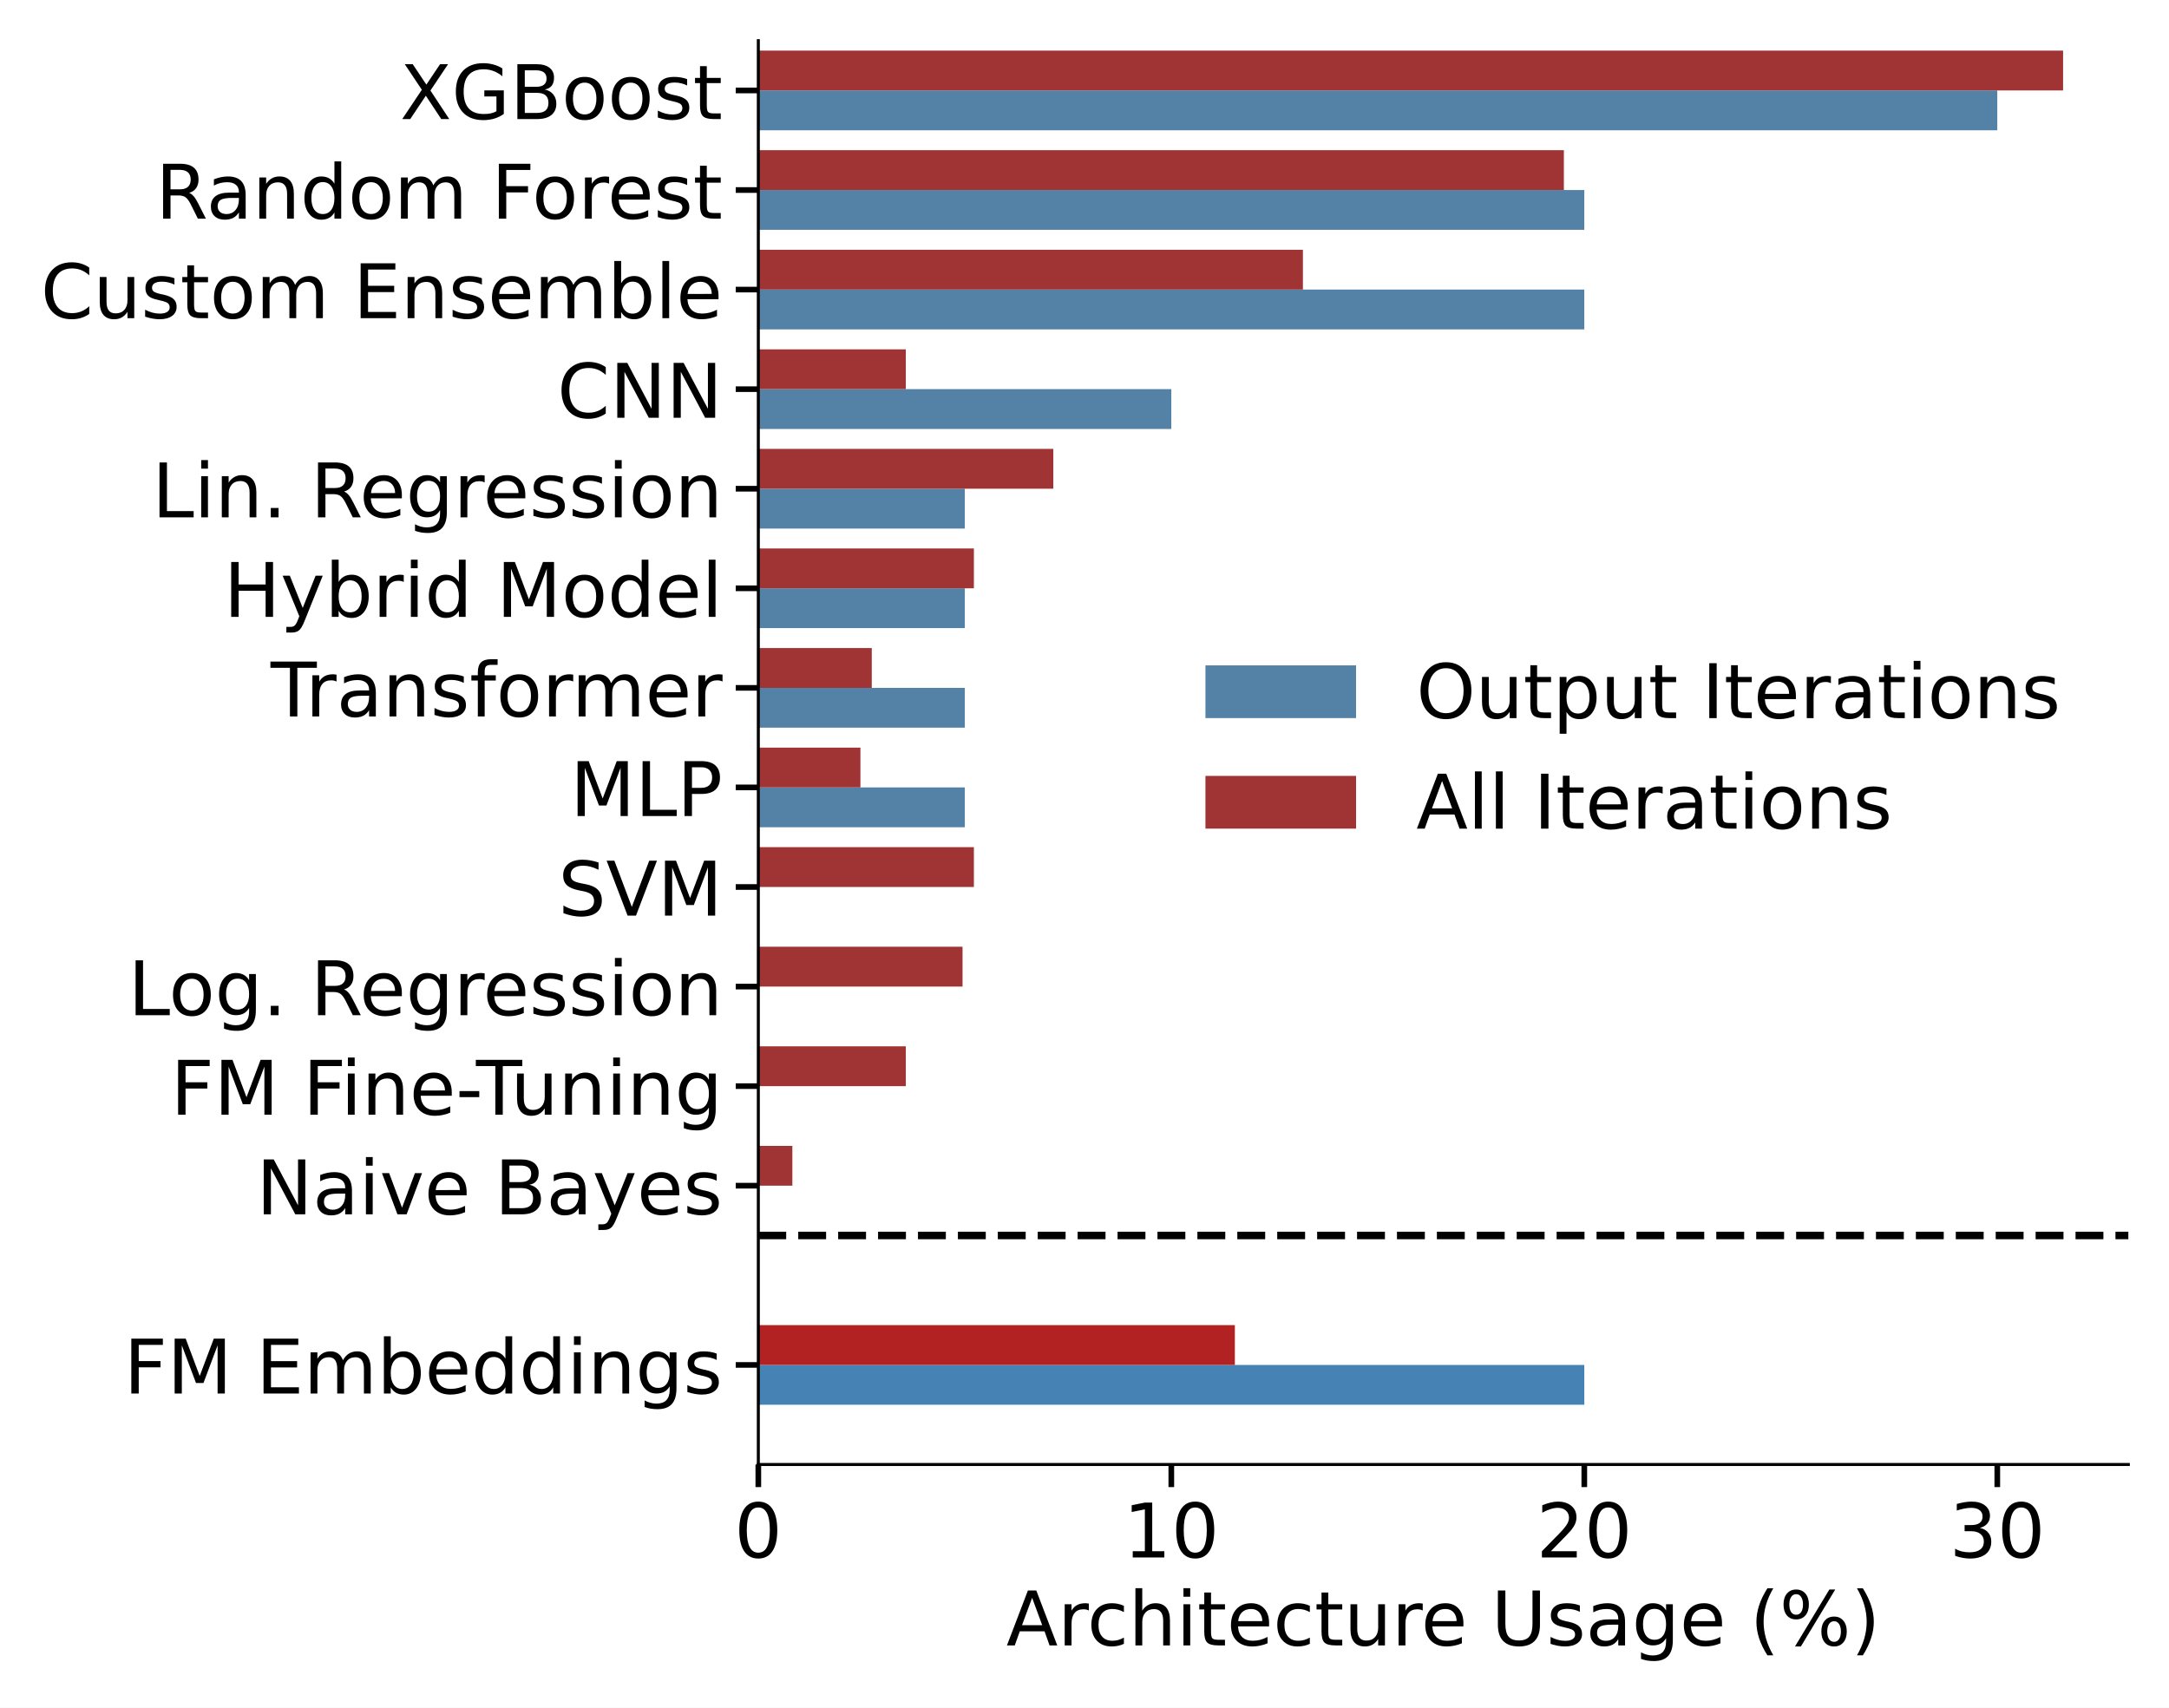
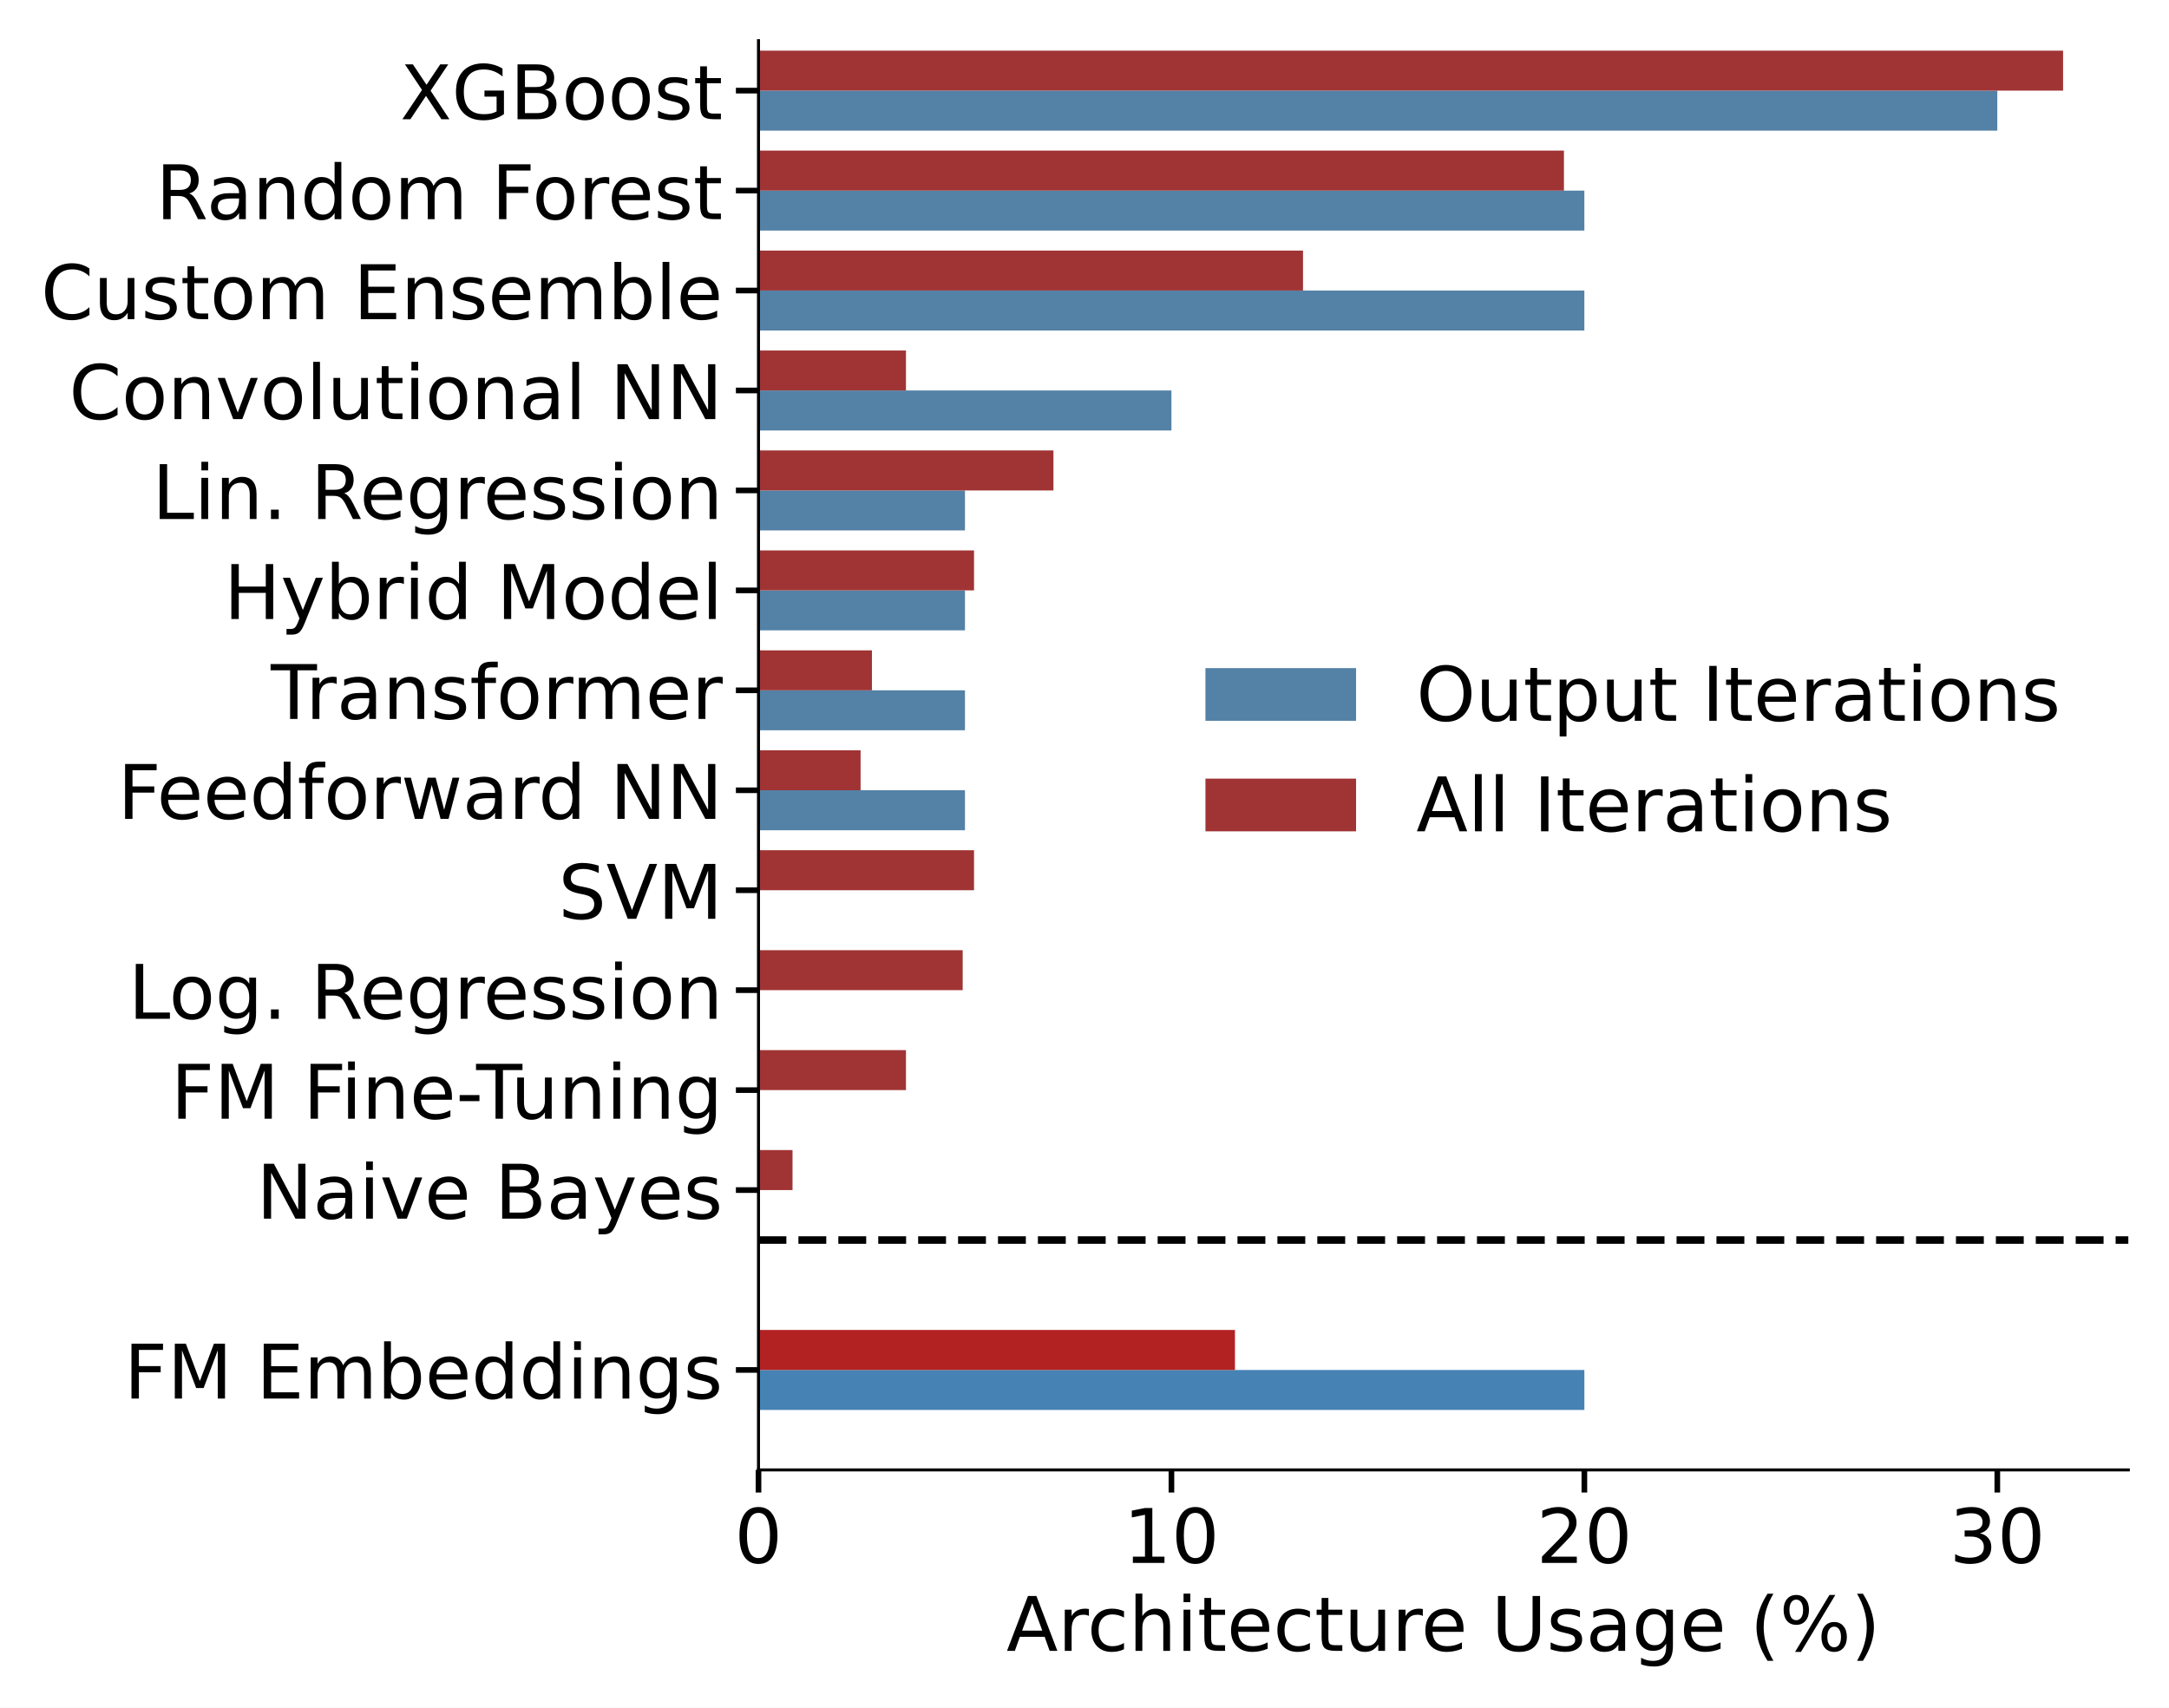
<svg xmlns="http://www.w3.org/2000/svg" xmlns:xlink="http://www.w3.org/1999/xlink" width="576pt" height="453.6pt" viewBox="0 0 576 453.6" version="1.1">
  <defs>
    <style type="text/css">*{stroke-linejoin: round; stroke-linecap: butt}</style>
  </defs>
  <g id="figure_1">
    <g id="patch_1">
      <path d="M 0 453.6  L 576 453.6  L 576 0  L 0 0  z " style="fill: #ffffff" />
    </g>
    <g id="axes_1">
      <g id="patch_2">
-         <path d="M 201.38 388.98  L 565.2 388.98  L 565.2 10.8  L 201.38 10.8  z " style="fill: #ffffff" />
+         <path d="M 201.425 390.42  L 565.2 390.42  L 565.2 10.8  L 201.425 10.8  z " style="fill: #ffffff" />
      </g>
      <g id="patch_3">
-         <path d="M 201.38 325.509  L 201.38 325.509  L 201.38 314.931  L 201.38 314.931  z " clip-path="url(#p96e552b6c2)" style="fill: #5481a6" />
+         <path d="M 201.425 326.708  L 201.425 326.708  L 201.425 316.089  L 201.425 316.089  z " clip-path="url(#p5833be0a4b)" style="fill: #5481a6" />
      </g>
      <g id="patch_4">
-         <path d="M 201.38 299.063  L 201.38 299.063  L 201.38 288.485  L 201.38 288.485  z " clip-path="url(#p96e552b6c2)" style="fill: #5481a6" />
+         <path d="M 201.425 300.161  L 201.425 300.161  L 201.425 289.542  L 201.425 289.542  z " clip-path="url(#p5833be0a4b)" style="fill: #5481a6" />
      </g>
      <g id="patch_5">
-         <path d="M 201.38 272.617  L 201.38 272.617  L 201.38 262.038  L 201.38 262.038  z " clip-path="url(#p96e552b6c2)" style="fill: #5481a6" />
+         <path d="M 201.425 273.614  L 201.425 273.614  L 201.425 262.995  L 201.425 262.995  z " clip-path="url(#p5833be0a4b)" style="fill: #5481a6" />
      </g>
      <g id="patch_6">
-         <path d="M 201.38 246.171  L 201.38 246.171  L 201.38 235.592  L 201.38 235.592  z " clip-path="url(#p96e552b6c2)" style="fill: #5481a6" />
+         <path d="M 201.425 247.067  L 201.425 247.067  L 201.425 236.448  L 201.425 236.448  z " clip-path="url(#p5833be0a4b)" style="fill: #5481a6" />
      </g>
      <g id="patch_7">
-         <path d="M 201.38 219.725  L 256.217 219.725  L 256.217 209.146  L 201.38 209.146  z " clip-path="url(#p96e552b6c2)" style="fill: #5481a6" />
+         <path d="M 201.425 220.52  L 256.255 220.52  L 256.255 209.901  L 201.425 209.901  z " clip-path="url(#p5833be0a4b)" style="fill: #5481a6" />
      </g>
      <g id="patch_8">
-         <path d="M 201.38 193.278  L 256.217 193.278  L 256.217 182.7  L 201.38 182.7  z " clip-path="url(#p96e552b6c2)" style="fill: #5481a6" />
+         <path d="M 201.425 193.973  L 256.255 193.973  L 256.255 183.355  L 201.425 183.355  z " clip-path="url(#p5833be0a4b)" style="fill: #5481a6" />
      </g>
      <g id="patch_9">
-         <path d="M 201.38 166.832  L 256.217 166.832  L 256.217 156.254  L 201.38 156.254  z " clip-path="url(#p96e552b6c2)" style="fill: #5481a6" />
+         <path d="M 201.425 167.426  L 256.255 167.426  L 256.255 156.808  L 201.425 156.808  z " clip-path="url(#p5833be0a4b)" style="fill: #5481a6" />
      </g>
      <g id="patch_10">
-         <path d="M 201.38 140.386  L 256.217 140.386  L 256.217 129.808  L 201.38 129.808  z " clip-path="url(#p96e552b6c2)" style="fill: #5481a6" />
+         <path d="M 201.425 140.88  L 256.255 140.88  L 256.255 130.261  L 201.425 130.261  z " clip-path="url(#p5833be0a4b)" style="fill: #5481a6" />
      </g>
      <g id="patch_11">
-         <path d="M 201.38 113.94  L 311.053 113.94  L 311.053 103.362  L 201.38 103.362  z " clip-path="url(#p96e552b6c2)" style="fill: #5481a6" />
+         <path d="M 201.425 114.333  L 311.085 114.333  L 311.085 103.714  L 201.425 103.714  z " clip-path="url(#p5833be0a4b)" style="fill: #5481a6" />
      </g>
      <g id="patch_12">
-         <path d="M 201.38 87.494  L 420.727 87.494  L 420.727 76.915  L 201.38 76.915  z " clip-path="url(#p96e552b6c2)" style="fill: #5481a6" />
+         <path d="M 201.425 87.786  L 420.744 87.786  L 420.744 77.167  L 201.425 77.167  z " clip-path="url(#p5833be0a4b)" style="fill: #5481a6" />
      </g>
      <g id="patch_13">
-         <path d="M 201.38 61.048  L 420.727 61.048  L 420.727 50.469  L 201.38 50.469  z " clip-path="url(#p96e552b6c2)" style="fill: #5481a6" />
+         <path d="M 201.425 61.239  L 420.744 61.239  L 420.744 50.62  L 201.425 50.62  z " clip-path="url(#p5833be0a4b)" style="fill: #5481a6" />
      </g>
      <g id="patch_14">
-         <path d="M 201.38 34.602  L 530.4 34.602  L 530.4 24.023  L 201.38 24.023  z " clip-path="url(#p96e552b6c2)" style="fill: #5481a6" />
+         <path d="M 201.425 34.692  L 530.404 34.692  L 530.404 24.073  L 201.425 24.073  z " clip-path="url(#p5833be0a4b)" style="fill: #5481a6" />
      </g>
      <g id="patch_15">
-         <path d="M 201.38 314.931  L 210.419 314.931  L 210.419 304.352  L 201.38 304.352  z " clip-path="url(#p96e552b6c2)" style="fill: #a03434" />
+         <path d="M 201.425 316.089  L 210.463 316.089  L 210.463 305.47  L 201.425 305.47  z " clip-path="url(#p5833be0a4b)" style="fill: #a03434" />
      </g>
      <g id="patch_16">
-         <path d="M 201.38 288.485  L 240.549 288.485  L 240.549 277.906  L 201.38 277.906  z " clip-path="url(#p96e552b6c2)" style="fill: #a03434" />
+         <path d="M 201.425 289.542  L 240.589 289.542  L 240.589 278.923  L 201.425 278.923  z " clip-path="url(#p5833be0a4b)" style="fill: #a03434" />
      </g>
      <g id="patch_17">
-         <path d="M 201.38 262.038  L 255.614 262.038  L 255.614 251.46  L 201.38 251.46  z " clip-path="url(#p96e552b6c2)" style="fill: #a03434" />
+         <path d="M 201.425 262.995  L 255.652 262.995  L 255.652 252.376  L 201.425 252.376  z " clip-path="url(#p5833be0a4b)" style="fill: #a03434" />
      </g>
      <g id="patch_18">
-         <path d="M 201.38 235.592  L 258.627 235.592  L 258.627 225.014  L 201.38 225.014  z " clip-path="url(#p96e552b6c2)" style="fill: #a03434" />
+         <path d="M 201.425 236.448  L 258.665 236.448  L 258.665 225.83  L 201.425 225.83  z " clip-path="url(#p5833be0a4b)" style="fill: #a03434" />
      </g>
      <g id="patch_19">
-         <path d="M 201.38 209.146  L 228.497 209.146  L 228.497 198.568  L 201.38 198.568  z " clip-path="url(#p96e552b6c2)" style="fill: #a03434" />
+         <path d="M 201.425 209.901  L 228.539 209.901  L 228.539 199.283  L 201.425 199.283  z " clip-path="url(#p5833be0a4b)" style="fill: #a03434" />
      </g>
      <g id="patch_20">
-         <path d="M 201.38 182.7  L 231.51 182.7  L 231.51 172.122  L 201.38 172.122  z " clip-path="url(#p96e552b6c2)" style="fill: #a03434" />
+         <path d="M 201.425 183.355  L 231.551 183.355  L 231.551 172.736  L 201.425 172.736  z " clip-path="url(#p5833be0a4b)" style="fill: #a03434" />
      </g>
      <g id="patch_21">
-         <path d="M 201.38 156.254  L 258.627 156.254  L 258.627 145.675  L 201.38 145.675  z " clip-path="url(#p96e552b6c2)" style="fill: #a03434" />
+         <path d="M 201.425 156.808  L 258.665 156.808  L 258.665 146.189  L 201.425 146.189  z " clip-path="url(#p5833be0a4b)" style="fill: #a03434" />
      </g>
      <g id="patch_22">
-         <path d="M 201.38 129.808  L 279.718 129.808  L 279.718 119.229  L 201.38 119.229  z " clip-path="url(#p96e552b6c2)" style="fill: #a03434" />
+         <path d="M 201.425 130.261  L 279.753 130.261  L 279.753 119.642  L 201.425 119.642  z " clip-path="url(#p5833be0a4b)" style="fill: #a03434" />
      </g>
      <g id="patch_23">
-         <path d="M 201.38 103.362  L 240.549 103.362  L 240.549 92.783  L 201.38 92.783  z " clip-path="url(#p96e552b6c2)" style="fill: #a03434" />
+         <path d="M 201.425 103.714  L 240.589 103.714  L 240.589 93.095  L 201.425 93.095  z " clip-path="url(#p5833be0a4b)" style="fill: #a03434" />
      </g>
      <g id="patch_24">
-         <path d="M 201.38 76.915  L 346.004 76.915  L 346.004 66.337  L 201.38 66.337  z " clip-path="url(#p96e552b6c2)" style="fill: #a03434" />
+         <path d="M 201.425 77.167  L 346.031 77.167  L 346.031 66.548  L 201.425 66.548  z " clip-path="url(#p5833be0a4b)" style="fill: #a03434" />
      </g>
      <g id="patch_25">
-         <path d="M 201.38 50.469  L 415.303 50.469  L 415.303 39.891  L 201.38 39.891  z " clip-path="url(#p96e552b6c2)" style="fill: #a03434" />
+         <path d="M 201.425 50.62  L 415.322 50.62  L 415.322 40.002  L 201.425 40.002  z " clip-path="url(#p5833be0a4b)" style="fill: #a03434" />
      </g>
      <g id="patch_26">
-         <path d="M 201.38 24.023  L 547.875 24.023  L 547.875 13.445  L 201.38 13.445  z " clip-path="url(#p96e552b6c2)" style="fill: #a03434" />
+         <path d="M 201.425 24.073  L 547.877 24.073  L 547.877 13.455  L 201.425 13.455  z " clip-path="url(#p5833be0a4b)" style="fill: #a03434" />
      </g>
      <g id="patch_27">
-         <path d="M 201.38 314.931  L 201.38 314.931  L 201.38 314.931  L 201.38 314.931  z " clip-path="url(#p96e552b6c2)" style="fill: #5481a6" />
+         <path d="M 201.425 316.089  L 201.425 316.089  L 201.425 316.089  L 201.425 316.089  z " clip-path="url(#p5833be0a4b)" style="fill: #5481a6" />
      </g>
      <g id="patch_28">
-         <path d="M 201.38 314.931  L 201.38 314.931  L 201.38 314.931  L 201.38 314.931  z " clip-path="url(#p96e552b6c2)" style="fill: #a03434" />
+         <path d="M 201.425 316.089  L 201.425 316.089  L 201.425 316.089  L 201.425 316.089  z " clip-path="url(#p5833be0a4b)" style="fill: #a03434" />
      </g>
      <g id="patch_29">
-         <path d="M 201.38 373.112  L 420.727 373.112  L 420.727 362.534  L 201.38 362.534  z " clip-path="url(#p96e552b6c2)" style="fill: #4682b4" />
+         <path d="M 201.425 374.492  L 420.744 374.492  L 420.744 363.873  L 201.425 363.873  z " clip-path="url(#p5833be0a4b)" style="fill: #4682b4" />
      </g>
      <g id="patch_30">
-         <path d="M 201.38 362.534  L 327.926 362.534  L 327.926 351.955  L 201.38 351.955  z " clip-path="url(#p96e552b6c2)" style="fill: #b22222" />
+         <path d="M 201.425 363.873  L 327.955 363.873  L 327.955 353.254  L 201.425 353.254  z " clip-path="url(#p5833be0a4b)" style="fill: #b22222" />
      </g>
      <g id="matplotlib.axis_1">
        <g id="xtick_1">
          <g id="line2d_1">
            <defs>
-               <path id="mcfbf1c830d" d="M 0 0  L 0 6  " style="stroke: #000000; stroke-width: 1.5" />
+               <path id="m84d5ddb8b1" d="M 0 0  L 0 6  " style="stroke: #000000; stroke-width: 1.5" />
            </defs>
            <g>
-               <use xlink:href="#mcfbf1c830d" x="201.38" y="388.98" style="stroke: #000000; stroke-width: 1.5" />
+               <use xlink:href="#m84d5ddb8b1" x="201.425" y="390.42" style="stroke: #000000; stroke-width: 1.5" />
            </g>
          </g>
          <g id="text_1">
-             <text style="font-size: 20px; font-family: 'DejaVu Sans'; text-anchor: middle" x="201.38" y="413.677" transform="rotate(-0 201.38 413.6769)">0</text>
+             <text style="font: 20px 'DejaVu Sans'; text-anchor: middle" x="201.425" y="415.117" transform="rotate(-0 201.425 415.1169)">0</text>
          </g>
        </g>
        <g id="xtick_2">
          <g id="line2d_2">
            <g>
-               <use xlink:href="#mcfbf1c830d" x="311.053" y="388.98" style="stroke: #000000; stroke-width: 1.5" />
+               <use xlink:href="#m84d5ddb8b1" x="311.085" y="390.42" style="stroke: #000000; stroke-width: 1.5" />
            </g>
          </g>
          <g id="text_2">
-             <text style="font-size: 20px; font-family: 'DejaVu Sans'; text-anchor: middle" x="311.053" y="413.677" transform="rotate(-0 311.0533 413.6769)">10</text>
+             <text style="font: 20px 'DejaVu Sans'; text-anchor: middle" x="311.085" y="415.117" transform="rotate(-0 311.0847 415.1169)">10</text>
          </g>
        </g>
        <g id="xtick_3">
          <g id="line2d_3">
            <g>
-               <use xlink:href="#mcfbf1c830d" x="420.727" y="388.98" style="stroke: #000000; stroke-width: 1.5" />
+               <use xlink:href="#m84d5ddb8b1" x="420.744" y="390.42" style="stroke: #000000; stroke-width: 1.5" />
            </g>
          </g>
          <g id="text_3">
-             <text style="font-size: 20px; font-family: 'DejaVu Sans'; text-anchor: middle" x="420.727" y="413.677" transform="rotate(-0 420.7266 413.6769)">20</text>
+             <text style="font: 20px 'DejaVu Sans'; text-anchor: middle" x="420.744" y="415.117" transform="rotate(-0 420.7444 415.1169)">20</text>
          </g>
        </g>
        <g id="xtick_4">
          <g id="line2d_4">
            <g>
-               <use xlink:href="#mcfbf1c830d" x="530.4" y="388.98" style="stroke: #000000; stroke-width: 1.5" />
+               <use xlink:href="#m84d5ddb8b1" x="530.404" y="390.42" style="stroke: #000000; stroke-width: 1.5" />
            </g>
          </g>
          <g id="text_4">
-             <text style="font-size: 20px; font-family: 'DejaVu Sans'; text-anchor: middle" x="530.4" y="413.677" transform="rotate(-0 530.3998 413.6769)">30</text>
+             <text style="font: 20px 'DejaVu Sans'; text-anchor: middle" x="530.404" y="415.117" transform="rotate(-0 530.4041 415.1169)">30</text>
          </g>
        </g>
        <g id="text_5">
-           <text style="font-size: 20px; font-family: 'DejaVu Sans'; text-anchor: middle" x="383.29" y="437.033" transform="rotate(-0 383.29 437.0331)">Architecture Usage (%)</text>
+           <text style="font: 20px 'DejaVu Sans'; text-anchor: middle" x="383.312" y="438.473" transform="rotate(-0 383.3125 438.4731)">Architecture Usage (%)</text>
        </g>
      </g>
      <g id="matplotlib.axis_2">
        <g id="ytick_1">
          <g id="line2d_5">
            <defs>
-               <path id="m785ee9b952" d="M 0 0  L -6 0  " style="stroke: #000000; stroke-width: 1.5" />
+               <path id="mbb15beea86" d="M 0 0  L -6 0  " style="stroke: #000000; stroke-width: 1.5" />
            </defs>
            <g>
-               <use xlink:href="#m785ee9b952" x="201.38" y="362.534" style="stroke: #000000; stroke-width: 1.5" />
+               <use xlink:href="#mbb15beea86" x="201.425" y="363.873" style="stroke: #000000; stroke-width: 1.5" />
            </g>
          </g>
          <g id="text_6">
-             <text style="font-size: 20px; font-family: 'DejaVu Sans'; text-anchor: end" x="191.88" y="370.132" transform="rotate(-0 191.88 370.1323)">FM Embeddings</text>
+             <text style="font: 20px 'DejaVu Sans'; text-anchor: end" x="191.925" y="371.472" transform="rotate(-0 191.925 371.4716)">FM Embeddings</text>
          </g>
        </g>
        <g id="ytick_2">
          <g id="line2d_6">
            <g>
-               <use xlink:href="#m785ee9b952" x="201.38" y="314.931" style="stroke: #000000; stroke-width: 1.5" />
+               <use xlink:href="#mbb15beea86" x="201.425" y="316.089" style="stroke: #000000; stroke-width: 1.5" />
            </g>
          </g>
          <g id="text_7">
-             <text style="font-size: 20px; font-family: 'DejaVu Sans'; text-anchor: end" x="191.88" y="322.529" transform="rotate(-0 191.88 322.5292)">Naive Bayes</text>
+             <text style="font: 20px 'DejaVu Sans'; text-anchor: end" x="191.925" y="323.687" transform="rotate(-0 191.925 323.6872)">Naive Bayes</text>
          </g>
        </g>
        <g id="ytick_3">
          <g id="line2d_7">
            <g>
-               <use xlink:href="#m785ee9b952" x="201.38" y="288.485" style="stroke: #000000; stroke-width: 1.5" />
+               <use xlink:href="#mbb15beea86" x="201.425" y="289.542" style="stroke: #000000; stroke-width: 1.5" />
            </g>
          </g>
          <g id="text_8">
-             <text style="font-size: 20px; font-family: 'DejaVu Sans'; text-anchor: end" x="191.88" y="296.083" transform="rotate(-0 191.88 296.0831)">FM Fine-Tuning</text>
+             <text style="font: 20px 'DejaVu Sans'; text-anchor: end" x="191.925" y="297.14" transform="rotate(-0 191.925 297.1404)">FM Fine-Tuning</text>
          </g>
        </g>
        <g id="ytick_4">
          <g id="line2d_8">
            <g>
-               <use xlink:href="#m785ee9b952" x="201.38" y="262.038" style="stroke: #000000; stroke-width: 1.5" />
+               <use xlink:href="#mbb15beea86" x="201.425" y="262.995" style="stroke: #000000; stroke-width: 1.5" />
            </g>
          </g>
          <g id="text_9">
-             <text style="font-size: 20px; font-family: 'DejaVu Sans'; text-anchor: end" x="191.88" y="269.637" transform="rotate(-0 191.88 269.6369)">Log. Regression</text>
+             <text style="font: 20px 'DejaVu Sans'; text-anchor: end" x="191.925" y="270.594" transform="rotate(-0 191.925 270.5935)">Log. Regression</text>
          </g>
        </g>
        <g id="ytick_5">
          <g id="line2d_9">
            <g>
-               <use xlink:href="#m785ee9b952" x="201.38" y="235.592" style="stroke: #000000; stroke-width: 1.5" />
+               <use xlink:href="#mbb15beea86" x="201.425" y="236.448" style="stroke: #000000; stroke-width: 1.5" />
            </g>
          </g>
          <g id="text_10">
-             <text style="font-size: 20px; font-family: 'DejaVu Sans'; text-anchor: end" x="191.88" y="243.191" transform="rotate(-0 191.88 243.1907)">SVM</text>
+             <text style="font: 20px 'DejaVu Sans'; text-anchor: end" x="191.925" y="244.047" transform="rotate(-0 191.925 244.0467)">SVM</text>
          </g>
        </g>
        <g id="ytick_6">
          <g id="line2d_10">
            <g>
-               <use xlink:href="#m785ee9b952" x="201.38" y="209.146" style="stroke: #000000; stroke-width: 1.5" />
+               <use xlink:href="#mbb15beea86" x="201.425" y="209.901" style="stroke: #000000; stroke-width: 1.5" />
            </g>
          </g>
          <g id="text_11">
-             <text style="font-size: 20px; font-family: 'DejaVu Sans'; text-anchor: end" x="191.88" y="216.745" transform="rotate(-0 191.88 216.7446)">MLP</text>
+             <text style="font: 20px 'DejaVu Sans'; text-anchor: end" x="191.925" y="217.5" transform="rotate(-0 191.925 217.4998)">Feedforward NN</text>
          </g>
        </g>
        <g id="ytick_7">
          <g id="line2d_11">
            <g>
-               <use xlink:href="#m785ee9b952" x="201.38" y="182.7" style="stroke: #000000; stroke-width: 1.5" />
+               <use xlink:href="#mbb15beea86" x="201.425" y="183.355" style="stroke: #000000; stroke-width: 1.5" />
            </g>
          </g>
          <g id="text_12">
-             <text style="font-size: 20px; font-family: 'DejaVu Sans'; text-anchor: end" x="191.88" y="190.298" transform="rotate(-0 191.88 190.2984)">Transformer</text>
+             <text style="font: 20px 'DejaVu Sans'; text-anchor: end" x="191.925" y="190.953" transform="rotate(-0 191.925 190.953)">Transformer</text>
          </g>
        </g>
        <g id="ytick_8">
          <g id="line2d_12">
            <g>
-               <use xlink:href="#m785ee9b952" x="201.38" y="156.254" style="stroke: #000000; stroke-width: 1.5" />
+               <use xlink:href="#mbb15beea86" x="201.425" y="156.808" style="stroke: #000000; stroke-width: 1.5" />
            </g>
          </g>
          <g id="text_13">
-             <text style="font-size: 20px; font-family: 'DejaVu Sans'; text-anchor: end" x="191.88" y="163.852" transform="rotate(-0 191.88 163.8523)">Hybrid Model</text>
+             <text style="font: 20px 'DejaVu Sans'; text-anchor: end" x="191.925" y="164.406" transform="rotate(-0 191.925 164.4061)">Hybrid Model</text>
          </g>
        </g>
        <g id="ytick_9">
          <g id="line2d_13">
            <g>
-               <use xlink:href="#m785ee9b952" x="201.38" y="129.808" style="stroke: #000000; stroke-width: 1.5" />
+               <use xlink:href="#mbb15beea86" x="201.425" y="130.261" style="stroke: #000000; stroke-width: 1.5" />
            </g>
          </g>
          <g id="text_14">
-             <text style="font-size: 20px; font-family: 'DejaVu Sans'; text-anchor: end" x="191.88" y="137.406" transform="rotate(-0 191.88 137.4061)">Lin. Regression</text>
+             <text style="font: 20px 'DejaVu Sans'; text-anchor: end" x="191.925" y="137.859" transform="rotate(-0 191.925 137.8593)">Lin. Regression</text>
          </g>
        </g>
        <g id="ytick_10">
          <g id="line2d_14">
            <g>
-               <use xlink:href="#m785ee9b952" x="201.38" y="103.362" style="stroke: #000000; stroke-width: 1.5" />
+               <use xlink:href="#mbb15beea86" x="201.425" y="103.714" style="stroke: #000000; stroke-width: 1.5" />
            </g>
          </g>
          <g id="text_15">
-             <text style="font-size: 20px; font-family: 'DejaVu Sans'; text-anchor: end" x="191.88" y="110.96" transform="rotate(-0 191.88 110.96)">CNN</text>
+             <text style="font: 20px 'DejaVu Sans'; text-anchor: end" x="191.925" y="111.312" transform="rotate(-0 191.925 111.3124)">Convolutional NN</text>
          </g>
        </g>
        <g id="ytick_11">
          <g id="line2d_15">
            <g>
-               <use xlink:href="#m785ee9b952" x="201.38" y="76.915" style="stroke: #000000; stroke-width: 1.5" />
+               <use xlink:href="#mbb15beea86" x="201.425" y="77.167" style="stroke: #000000; stroke-width: 1.5" />
            </g>
          </g>
          <g id="text_16">
-             <text style="font-size: 20px; font-family: 'DejaVu Sans'; text-anchor: end" x="191.88" y="84.514" transform="rotate(-0 191.88 84.51382)">Custom Ensemble</text>
+             <text style="font: 20px 'DejaVu Sans'; text-anchor: end" x="191.925" y="84.766" transform="rotate(-0 191.925 84.76557)">Custom Ensemble</text>
          </g>
        </g>
        <g id="ytick_12">
          <g id="line2d_16">
            <g>
-               <use xlink:href="#m785ee9b952" x="201.38" y="50.469" style="stroke: #000000; stroke-width: 1.5" />
+               <use xlink:href="#mbb15beea86" x="201.425" y="50.62" style="stroke: #000000; stroke-width: 1.5" />
            </g>
          </g>
          <g id="text_17">
-             <text style="font-size: 20px; font-family: 'DejaVu Sans'; text-anchor: end" x="191.88" y="58.068" transform="rotate(-0 191.88 58.06767)">Random Forest</text>
+             <text style="font: 20px 'DejaVu Sans'; text-anchor: end" x="191.925" y="58.219" transform="rotate(-0 191.925 58.21872)">Random Forest</text>
          </g>
        </g>
        <g id="ytick_13">
          <g id="line2d_17">
            <g>
-               <use xlink:href="#m785ee9b952" x="201.38" y="24.023" style="stroke: #000000; stroke-width: 1.5" />
+               <use xlink:href="#mbb15beea86" x="201.425" y="24.073" style="stroke: #000000; stroke-width: 1.5" />
            </g>
          </g>
          <g id="text_18">
-             <text style="font-size: 20px; font-family: 'DejaVu Sans'; text-anchor: end" x="191.88" y="31.622" transform="rotate(-0 191.88 31.62151)">XGBoost</text>
+             <text style="font: 20px 'DejaVu Sans'; text-anchor: end" x="191.925" y="31.672" transform="rotate(-0 191.925 31.67186)">XGBoost</text>
          </g>
        </g>
      </g>
      <g id="line2d_18">
-         <path clip-path="url(#p96e552b6c2)" style="fill: none; stroke: #424242; stroke-width: 2.25; stroke-linecap: square" />
+         <path clip-path="url(#p5833be0a4b)" style="fill: none; stroke: #424242; stroke-width: 2.25; stroke-linecap: square" />
      </g>
      <g id="line2d_19">
-         <path clip-path="url(#p96e552b6c2)" style="fill: none; stroke: #424242; stroke-width: 2.25; stroke-linecap: square" />
+         <path clip-path="url(#p5833be0a4b)" style="fill: none; stroke: #424242; stroke-width: 2.25; stroke-linecap: square" />
      </g>
      <g id="line2d_20">
-         <path clip-path="url(#p96e552b6c2)" style="fill: none; stroke: #424242; stroke-width: 2.25; stroke-linecap: square" />
+         <path clip-path="url(#p5833be0a4b)" style="fill: none; stroke: #424242; stroke-width: 2.25; stroke-linecap: square" />
      </g>
      <g id="line2d_21">
-         <path clip-path="url(#p96e552b6c2)" style="fill: none; stroke: #424242; stroke-width: 2.25; stroke-linecap: square" />
+         <path clip-path="url(#p5833be0a4b)" style="fill: none; stroke: #424242; stroke-width: 2.25; stroke-linecap: square" />
      </g>
      <g id="line2d_22">
-         <path clip-path="url(#p96e552b6c2)" style="fill: none; stroke: #424242; stroke-width: 2.25; stroke-linecap: square" />
+         <path clip-path="url(#p5833be0a4b)" style="fill: none; stroke: #424242; stroke-width: 2.25; stroke-linecap: square" />
      </g>
      <g id="line2d_23">
-         <path clip-path="url(#p96e552b6c2)" style="fill: none; stroke: #424242; stroke-width: 2.25; stroke-linecap: square" />
+         <path clip-path="url(#p5833be0a4b)" style="fill: none; stroke: #424242; stroke-width: 2.25; stroke-linecap: square" />
      </g>
      <g id="line2d_24">
-         <path clip-path="url(#p96e552b6c2)" style="fill: none; stroke: #424242; stroke-width: 2.25; stroke-linecap: square" />
+         <path clip-path="url(#p5833be0a4b)" style="fill: none; stroke: #424242; stroke-width: 2.25; stroke-linecap: square" />
      </g>
      <g id="line2d_25">
-         <path clip-path="url(#p96e552b6c2)" style="fill: none; stroke: #424242; stroke-width: 2.25; stroke-linecap: square" />
+         <path clip-path="url(#p5833be0a4b)" style="fill: none; stroke: #424242; stroke-width: 2.25; stroke-linecap: square" />
      </g>
      <g id="line2d_26">
-         <path clip-path="url(#p96e552b6c2)" style="fill: none; stroke: #424242; stroke-width: 2.25; stroke-linecap: square" />
+         <path clip-path="url(#p5833be0a4b)" style="fill: none; stroke: #424242; stroke-width: 2.25; stroke-linecap: square" />
      </g>
      <g id="line2d_27">
-         <path clip-path="url(#p96e552b6c2)" style="fill: none; stroke: #424242; stroke-width: 2.25; stroke-linecap: square" />
+         <path clip-path="url(#p5833be0a4b)" style="fill: none; stroke: #424242; stroke-width: 2.25; stroke-linecap: square" />
      </g>
      <g id="line2d_28">
-         <path clip-path="url(#p96e552b6c2)" style="fill: none; stroke: #424242; stroke-width: 2.25; stroke-linecap: square" />
+         <path clip-path="url(#p5833be0a4b)" style="fill: none; stroke: #424242; stroke-width: 2.25; stroke-linecap: square" />
      </g>
      <g id="line2d_29">
-         <path clip-path="url(#p96e552b6c2)" style="fill: none; stroke: #424242; stroke-width: 2.25; stroke-linecap: square" />
+         <path clip-path="url(#p5833be0a4b)" style="fill: none; stroke: #424242; stroke-width: 2.25; stroke-linecap: square" />
      </g>
      <g id="line2d_30">
-         <path clip-path="url(#p96e552b6c2)" style="fill: none; stroke: #424242; stroke-width: 2.25; stroke-linecap: square" />
+         <path clip-path="url(#p5833be0a4b)" style="fill: none; stroke: #424242; stroke-width: 2.25; stroke-linecap: square" />
      </g>
      <g id="line2d_31">
-         <path clip-path="url(#p96e552b6c2)" style="fill: none; stroke: #424242; stroke-width: 2.25; stroke-linecap: square" />
+         <path clip-path="url(#p5833be0a4b)" style="fill: none; stroke: #424242; stroke-width: 2.25; stroke-linecap: square" />
      </g>
      <g id="line2d_32">
-         <path clip-path="url(#p96e552b6c2)" style="fill: none; stroke: #424242; stroke-width: 2.25; stroke-linecap: square" />
+         <path clip-path="url(#p5833be0a4b)" style="fill: none; stroke: #424242; stroke-width: 2.25; stroke-linecap: square" />
      </g>
      <g id="line2d_33">
-         <path clip-path="url(#p96e552b6c2)" style="fill: none; stroke: #424242; stroke-width: 2.25; stroke-linecap: square" />
+         <path clip-path="url(#p5833be0a4b)" style="fill: none; stroke: #424242; stroke-width: 2.25; stroke-linecap: square" />
      </g>
      <g id="line2d_34">
-         <path clip-path="url(#p96e552b6c2)" style="fill: none; stroke: #424242; stroke-width: 2.25; stroke-linecap: square" />
+         <path clip-path="url(#p5833be0a4b)" style="fill: none; stroke: #424242; stroke-width: 2.25; stroke-linecap: square" />
      </g>
      <g id="line2d_35">
-         <path clip-path="url(#p96e552b6c2)" style="fill: none; stroke: #424242; stroke-width: 2.25; stroke-linecap: square" />
+         <path clip-path="url(#p5833be0a4b)" style="fill: none; stroke: #424242; stroke-width: 2.25; stroke-linecap: square" />
      </g>
      <g id="line2d_36">
-         <path clip-path="url(#p96e552b6c2)" style="fill: none; stroke: #424242; stroke-width: 2.25; stroke-linecap: square" />
+         <path clip-path="url(#p5833be0a4b)" style="fill: none; stroke: #424242; stroke-width: 2.25; stroke-linecap: square" />
      </g>
      <g id="line2d_37">
-         <path clip-path="url(#p96e552b6c2)" style="fill: none; stroke: #424242; stroke-width: 2.25; stroke-linecap: square" />
+         <path clip-path="url(#p5833be0a4b)" style="fill: none; stroke: #424242; stroke-width: 2.25; stroke-linecap: square" />
      </g>
      <g id="line2d_38">
-         <path clip-path="url(#p96e552b6c2)" style="fill: none; stroke: #424242; stroke-width: 2.25; stroke-linecap: square" />
+         <path clip-path="url(#p5833be0a4b)" style="fill: none; stroke: #424242; stroke-width: 2.25; stroke-linecap: square" />
      </g>
      <g id="line2d_39">
-         <path clip-path="url(#p96e552b6c2)" style="fill: none; stroke: #424242; stroke-width: 2.25; stroke-linecap: square" />
+         <path clip-path="url(#p5833be0a4b)" style="fill: none; stroke: #424242; stroke-width: 2.25; stroke-linecap: square" />
      </g>
      <g id="line2d_40">
-         <path clip-path="url(#p96e552b6c2)" style="fill: none; stroke: #424242; stroke-width: 2.25; stroke-linecap: square" />
+         <path clip-path="url(#p5833be0a4b)" style="fill: none; stroke: #424242; stroke-width: 2.25; stroke-linecap: square" />
      </g>
      <g id="line2d_41">
-         <path clip-path="url(#p96e552b6c2)" style="fill: none; stroke: #424242; stroke-width: 2.25; stroke-linecap: square" />
+         <path clip-path="url(#p5833be0a4b)" style="fill: none; stroke: #424242; stroke-width: 2.25; stroke-linecap: square" />
      </g>
      <g id="line2d_42">
-         <path d="M 201.38 328.154  L 565.2 328.154  " clip-path="url(#p96e552b6c2)" style="fill: none; stroke-dasharray: 7.4,3.2; stroke-dashoffset: 0; stroke: #000000; stroke-width: 2" />
+         <path d="M 201.425 329.362  L 565.2 329.362  " clip-path="url(#p5833be0a4b)" style="fill: none; stroke-dasharray: 7.4,3.2; stroke-dashoffset: 0; stroke: #000000; stroke-width: 2" />
      </g>
      <g id="patch_31">
-         <path d="M 201.38 388.98  L 201.38 10.8  " style="fill: none; stroke: #000000; stroke-width: 0.8; stroke-linejoin: miter; stroke-linecap: square" />
+         <path d="M 201.425 390.42  L 201.425 10.8  " style="fill: none; stroke: #000000; stroke-width: 0.8; stroke-linejoin: miter; stroke-linecap: square" />
      </g>
      <g id="patch_32">
-         <path d="M 201.38 388.98  L 565.2 388.98  " style="fill: none; stroke: #000000; stroke-width: 0.8; stroke-linejoin: miter; stroke-linecap: square" />
+         <path d="M 201.425 390.42  L 565.2 390.42  " style="fill: none; stroke: #000000; stroke-width: 0.8; stroke-linejoin: miter; stroke-linecap: square" />
      </g>
      <g id="legend_1">
        <g id="patch_33">
-           <path d="M 320.119 190.731  L 360.119 190.731  L 360.119 176.731  L 320.119 176.731  z " style="fill: #5481a6" />
+           <path d="M 320.119 191.451  L 360.119 191.451  L 360.119 177.451  L 320.119 177.451  z " style="fill: #5481a6" />
        </g>
        <g id="text_19">
-           <text style="font-size: 20px; font-family: 'DejaVu Sans'; text-anchor: start" x="376.119" y="190.731" transform="rotate(-0 376.1187 190.7306)">Output Iterations</text>
+           <text style="font: 20px 'DejaVu Sans'; text-anchor: start" x="376.119" y="191.451" transform="rotate(-0 376.1187 191.4506)">Output Iterations</text>
        </g>
        <g id="patch_34">
-           <path d="M 320.119 220.087  L 360.119 220.087  L 360.119 206.087  L 320.119 206.087  z " style="fill: #a03434" />
+           <path d="M 320.119 220.807  L 360.119 220.807  L 360.119 206.807  L 320.119 206.807  z " style="fill: #a03434" />
        </g>
        <g id="text_20">
-           <text style="font-size: 20px; font-family: 'DejaVu Sans'; text-anchor: start" x="376.119" y="220.087" transform="rotate(-0 376.1187 220.0869)">All Iterations</text>
+           <text style="font: 20px 'DejaVu Sans'; text-anchor: start" x="376.119" y="220.807" transform="rotate(-0 376.1187 220.8069)">All Iterations</text>
        </g>
      </g>
    </g>
  </g>
  <defs>
-     <clipPath id="p96e552b6c2">
-       <rect x="201.38" y="10.8" width="363.82" height="378.18" />
+     <clipPath id="p5833be0a4b">
+       <rect x="201.425" y="10.8" width="363.775" height="379.62" />
    </clipPath>
  </defs>
</svg>
